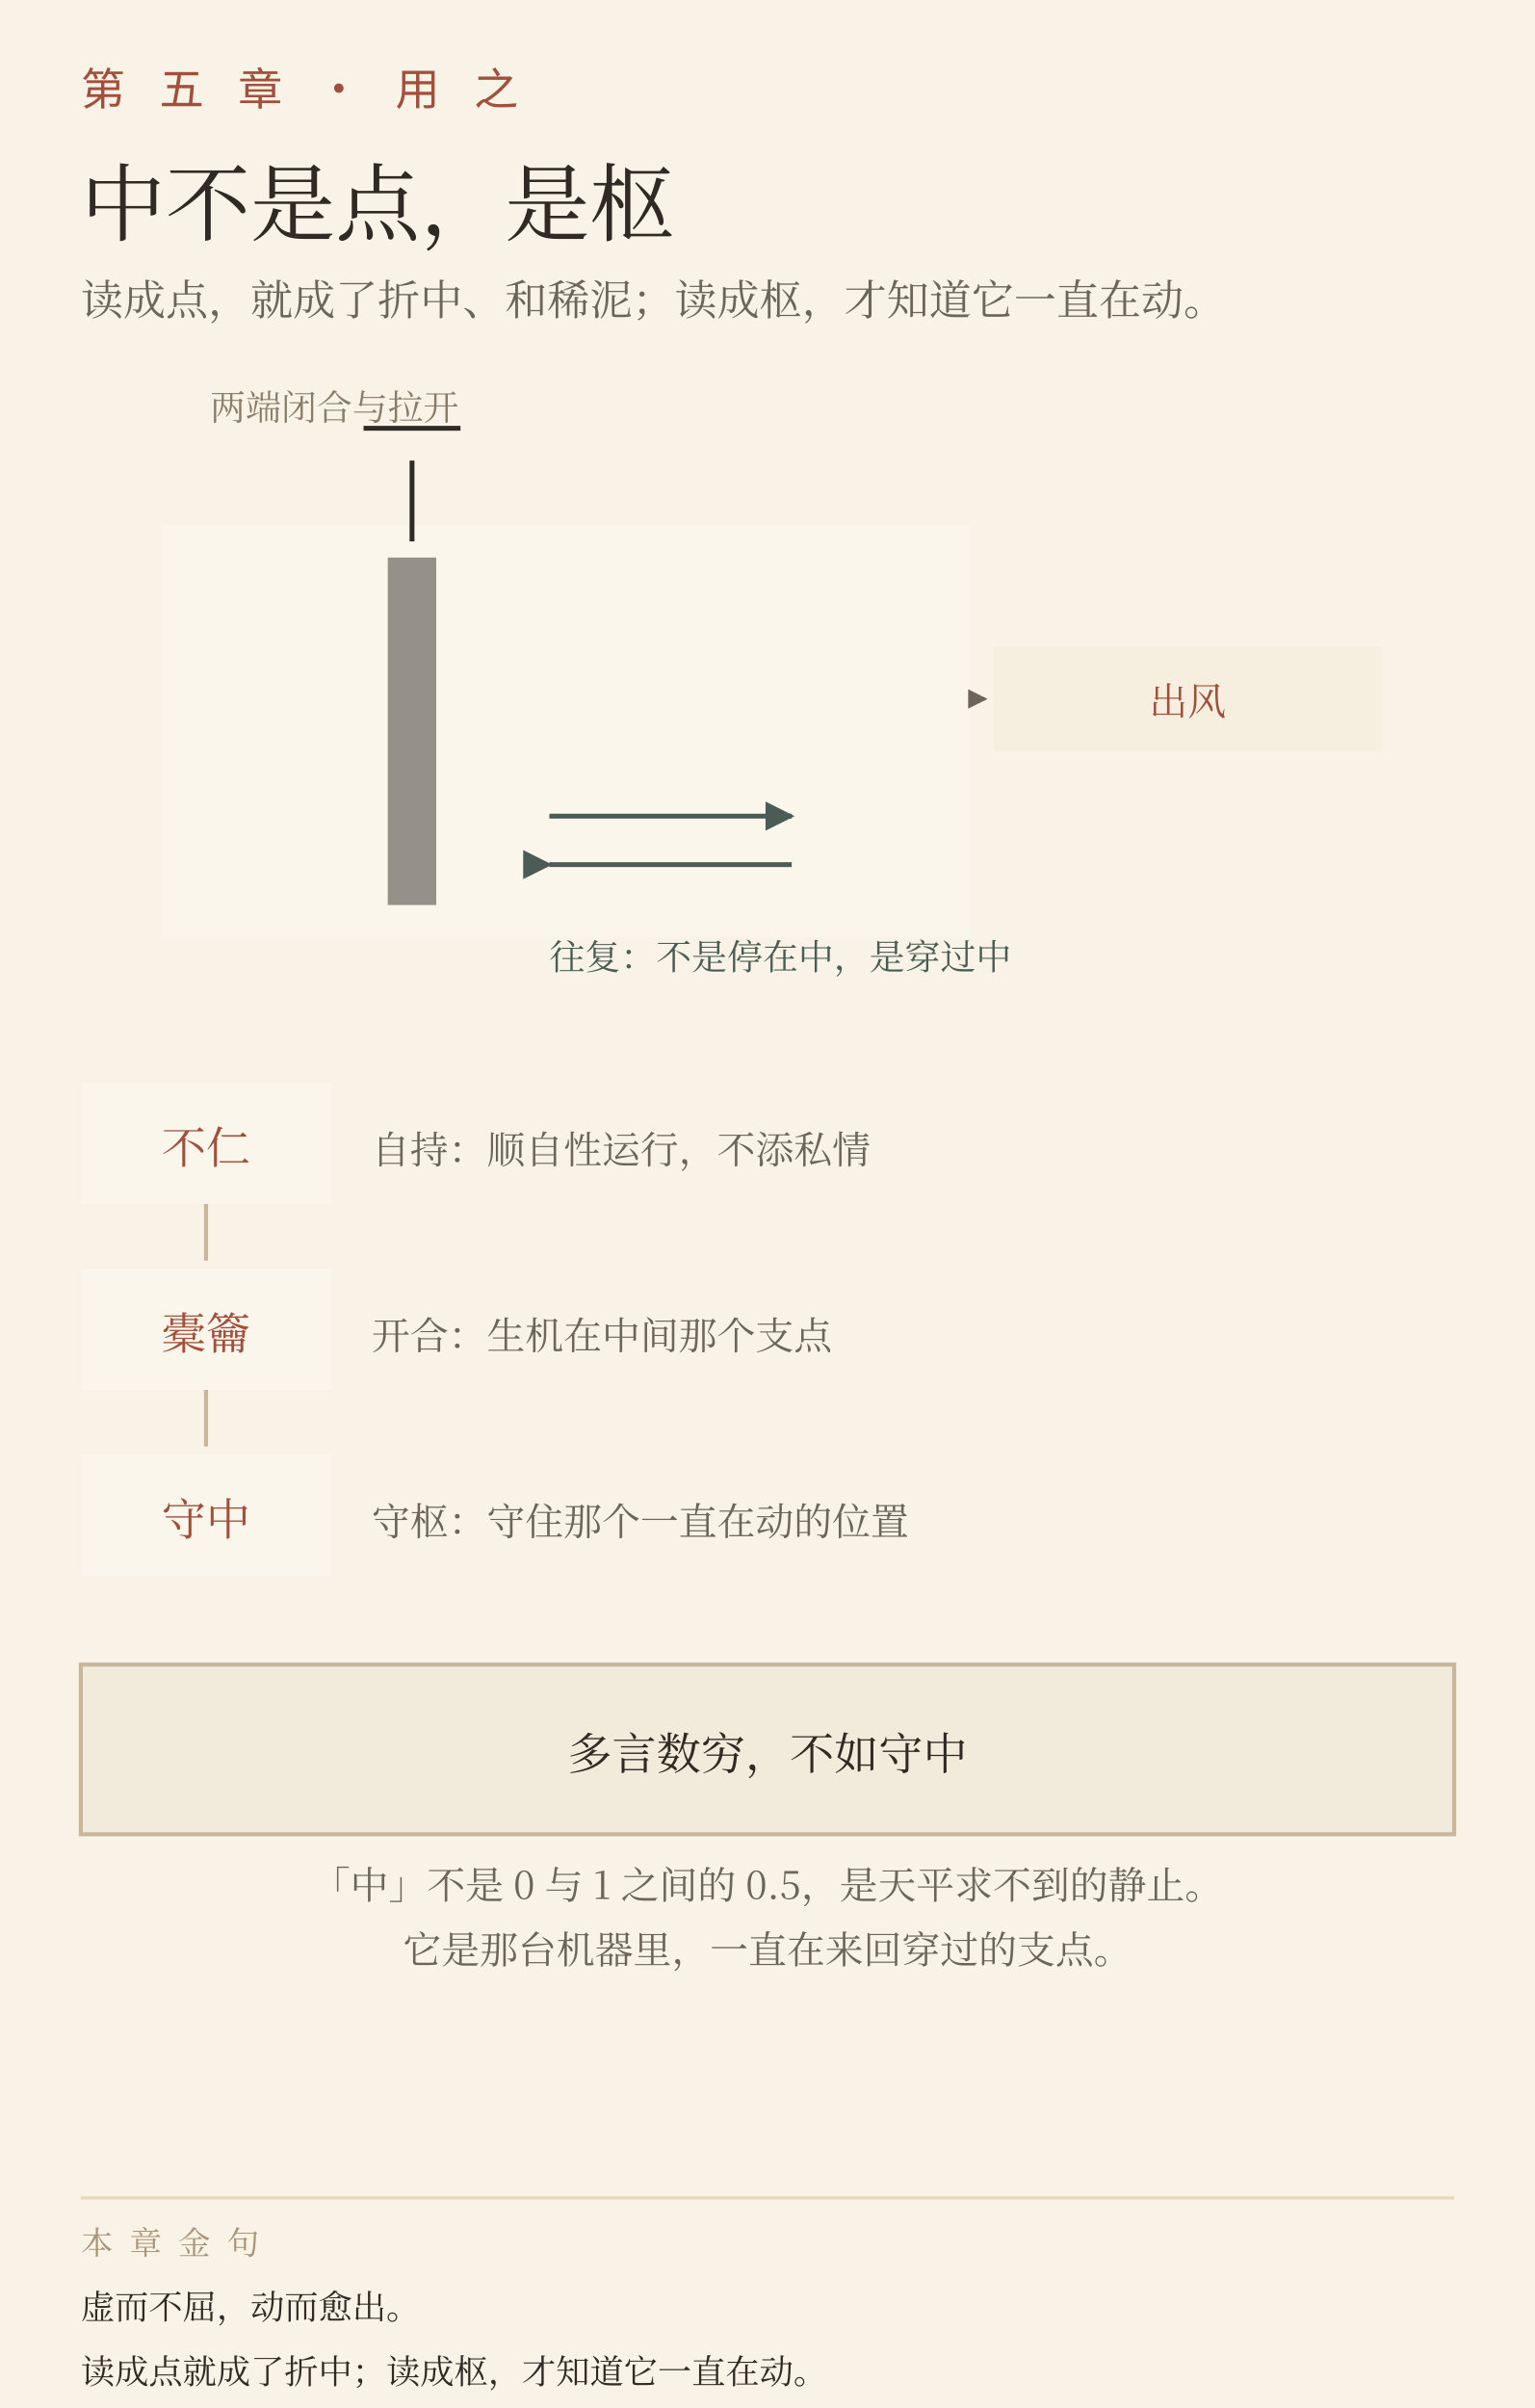
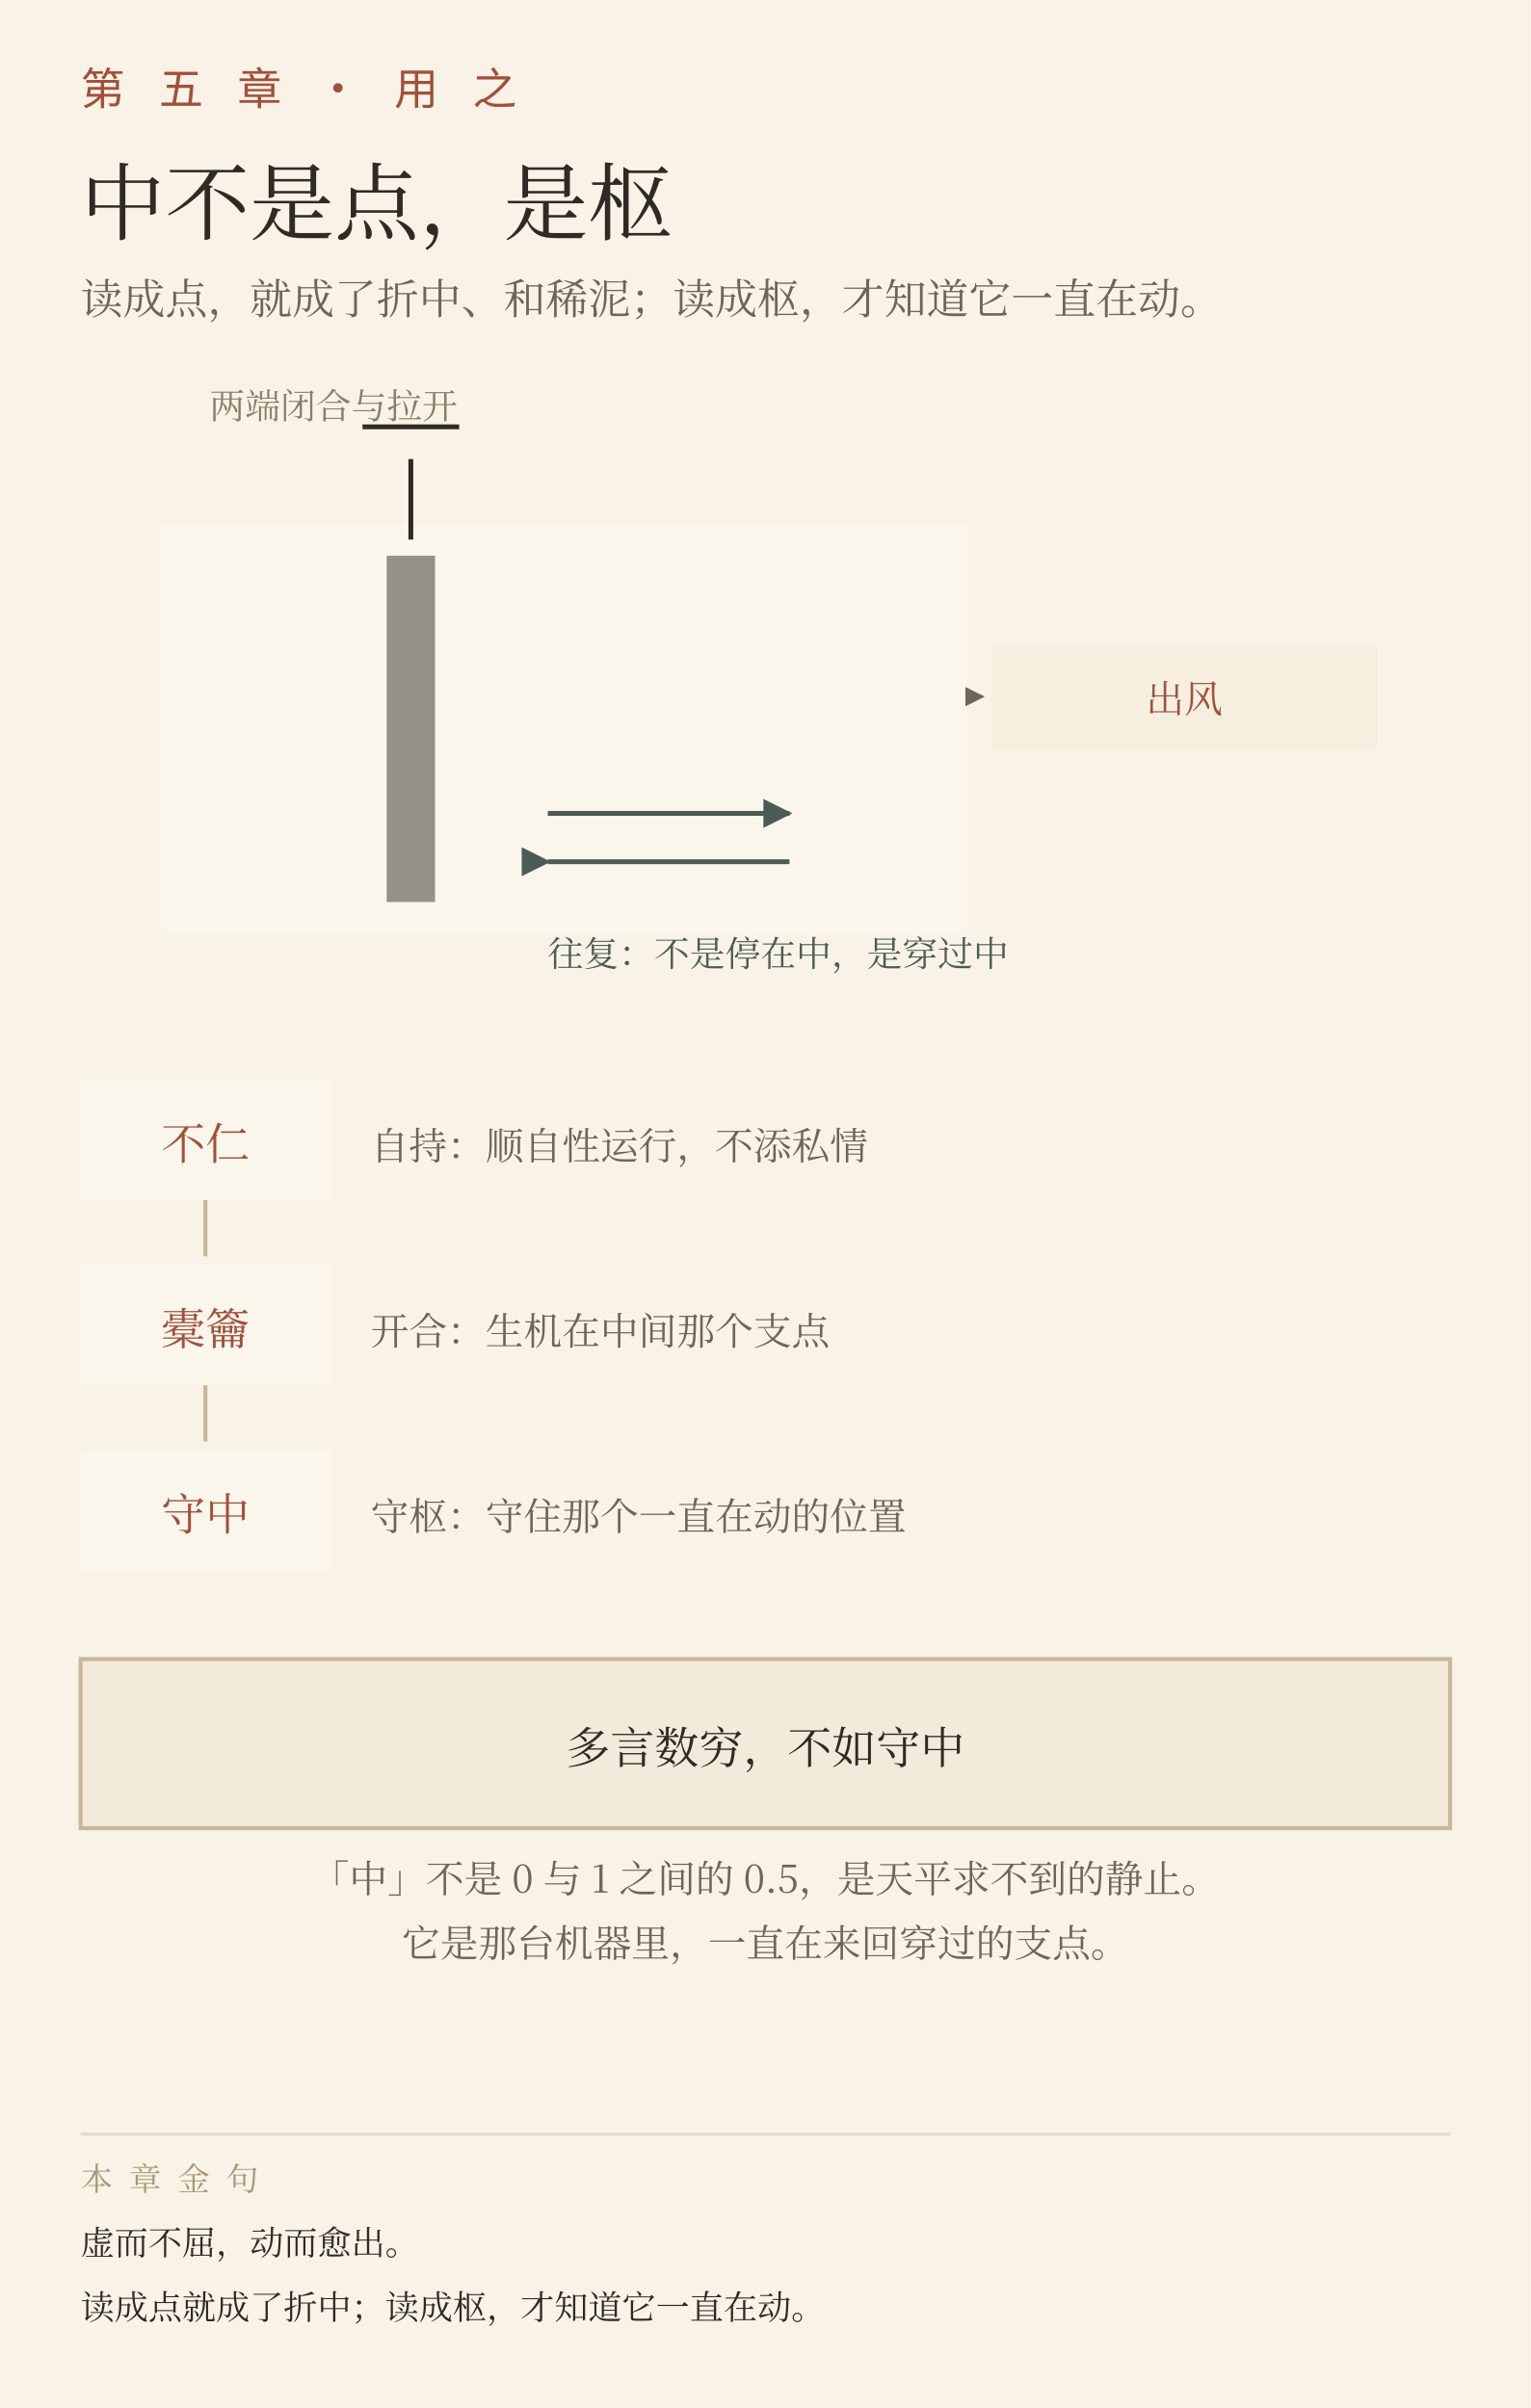
- <svg xmlns="http://www.w3.org/2000/svg" viewBox="0 0 380 596" role="img" aria-label="橐籥：中不是点，是枢" font-family="'Noto Serif CJK SC','Noto Serif SC','Songti SC',serif">
+ <svg xmlns="http://www.w3.org/2000/svg" viewBox="0 0 380 598" role="img" aria-label="橐籥：中不是点，是枢" font-family="'Noto Serif CJK SC','Noto Serif SC','Songti SC',serif">
  <defs>
    <marker id="arr" viewBox="0 0 10 10" refX="9" refY="5" markerWidth="6" markerHeight="6" orient="auto">
      <path d="M0 0 L10 5 L0 10 z" fill="#6E6459" />
    </marker>
    <marker id="arr2" viewBox="0 0 10 10" refX="9" refY="5" markerWidth="6" markerHeight="6" orient="auto">
      <path d="M0 0 L10 5 L0 10 z" fill="#4A5C55" />
    </marker>
    <marker id="arrL" viewBox="0 0 10 10" refX="1" refY="5" markerWidth="6" markerHeight="6" orient="auto">
      <path d="M10 0 L0 5 L10 10 z" fill="#4A5C55" />
    </marker>
    <marker id="arrS" viewBox="0 0 10 10" refX="9" refY="5" markerWidth="6" markerHeight="6" orient="auto">
      <path d="M0 0 L10 5 L0 10 z" fill="#A2503B" />
    </marker>
  </defs>
-   <rect x="0" y="0" width="380" height="596" fill="#F8F3E6" />
+   <rect x="0" y="0" width="380" height="598" fill="#F8F3E6" />
  <text x="20" y="26" font-size="11" fill="#A2503B" font-family="'Noto Sans CJK SC','Noto Sans SC',sans-serif" letter-spacing="3">第 五 章 · 用 之</text>
  <text x="20" y="58" font-size="21" fill="#2F2A24">中不是点，是枢</text>
  <text x="20" y="78" font-size="10.5" fill="#6E6459">读成点，就成了折中、和稀泥；读成枢，才知道它一直在动。</text>
  <rect x="40" y="130" width="200" height="102" fill="#FBF6EC" stroke="{INK}" stroke-width="1.2" />
  <rect x="96" y="138" width="12" height="86" fill="#2F2A24" opacity="0.5" />
  <line x1="102" y1="134" x2="102" y2="114" stroke="#2F2A24" stroke-width="1.2" />
  <path d="M 90 106 h24" stroke="#2F2A24" stroke-width="1.2" />
  <line x1="136" y1="202" x2="196" y2="202" stroke="#4A5C55" stroke-width="1.2" marker-end="url(#arr2)" />
  <line x1="196" y1="214" x2="136" y2="214" stroke="#4A5C55" stroke-width="1.2" marker-end="url(#arrL)" />
  <text x="136" y="240" font-size="8.8" fill="#4A5C55">往复：不是停在中，是穿过中</text>
  <text x="52" y="104" font-size="8.8" fill="#8A7C69">两端闭合与拉开</text>
  <rect x="246" y="160" width="96" height="26" fill="#F6EFE0" stroke="{LINE2}" stroke-width="1.0" />
  <text x="294" y="177" font-size="9.5" fill="#A2503B" text-anchor="middle">出风</text>
  <line x1="240" y1="173" x2="244" y2="173" stroke="#C9B79A" stroke-width="0.8" marker-end="url(#arr)" />
  <rect x="20" y="268" width="62" height="30" fill="#FBF6EC" stroke="{LINE2}" stroke-width="1.0" />
  <text x="51" y="288" font-size="11" fill="#A2503B" text-anchor="middle">不仁</text>
  <text x="92" y="288" font-size="9.5" fill="#6E6459">自持：顺自性运行，不添私情</text>
  <line x1="51" y1="298" x2="51" y2="312" stroke="#C9B79A" stroke-width="1" />
  <rect x="20" y="314" width="62" height="30" fill="#FBF6EC" stroke="{LINE2}" stroke-width="1.0" />
  <text x="51" y="334" font-size="11" fill="#A2503B" text-anchor="middle">橐籥</text>
  <text x="92" y="334" font-size="9.5" fill="#6E6459">开合：生机在中间那个支点</text>
  <line x1="51" y1="344" x2="51" y2="358" stroke="#C9B79A" stroke-width="1" />
  <rect x="20" y="360" width="62" height="30" fill="#FBF6EC" stroke="{LINE2}" stroke-width="1.0" />
  <text x="51" y="380" font-size="11" fill="#A2503B" text-anchor="middle">守中</text>
  <text x="92" y="380" font-size="9.5" fill="#6E6459">守枢：守住那个一直在动的位置</text>
  <rect x="20" y="412" width="340" height="42" fill="#F2EADA" stroke="#C9B79A" stroke-width="1.0" />
  <text x="190" y="438" font-size="11" fill="#2F2A24" text-anchor="middle">多言数穷，不如守中</text>
  <text x="190" y="470" font-size="9.5" fill="#6E6459" text-anchor="middle">「中」不是 0 与 1 之间的 0.5，是天平求不到的静止。</text>
  <text x="190" y="486" font-size="9.5" fill="#6E6459" text-anchor="middle">它是那台机器里，一直在来回穿过的支点。</text>
-   <line x1="20" y1="544" x2="360" y2="544" stroke="#E6D8C2" stroke-width="0.8" />
-   <text x="20" y="558" font-size="8.0" fill="#A89577" letter-spacing="1">本 章 金 句</text>
-   <text x="20" y="574" font-size="8.4" fill="#2F2A24">虚而不屈，动而愈出。</text>
-   <text x="20" y="590" font-size="8.4" fill="#2F2A24">读成点就成了折中；读成枢，才知道它一直在动。</text>
+   <line x1="20" y1="530" x2="360" y2="530" stroke="#E6D8C2" stroke-width="0.8" />
+   <text x="20" y="544" font-size="8.0" fill="#A89577" letter-spacing="1">本 章 金 句</text>
+   <text x="20" y="560" font-size="8.4" fill="#2F2A24">虚而不屈，动而愈出。</text>
+   <text x="20" y="576" font-size="8.4" fill="#2F2A24">读成点就成了折中；读成枢，才知道它一直在动。</text>
</svg>
